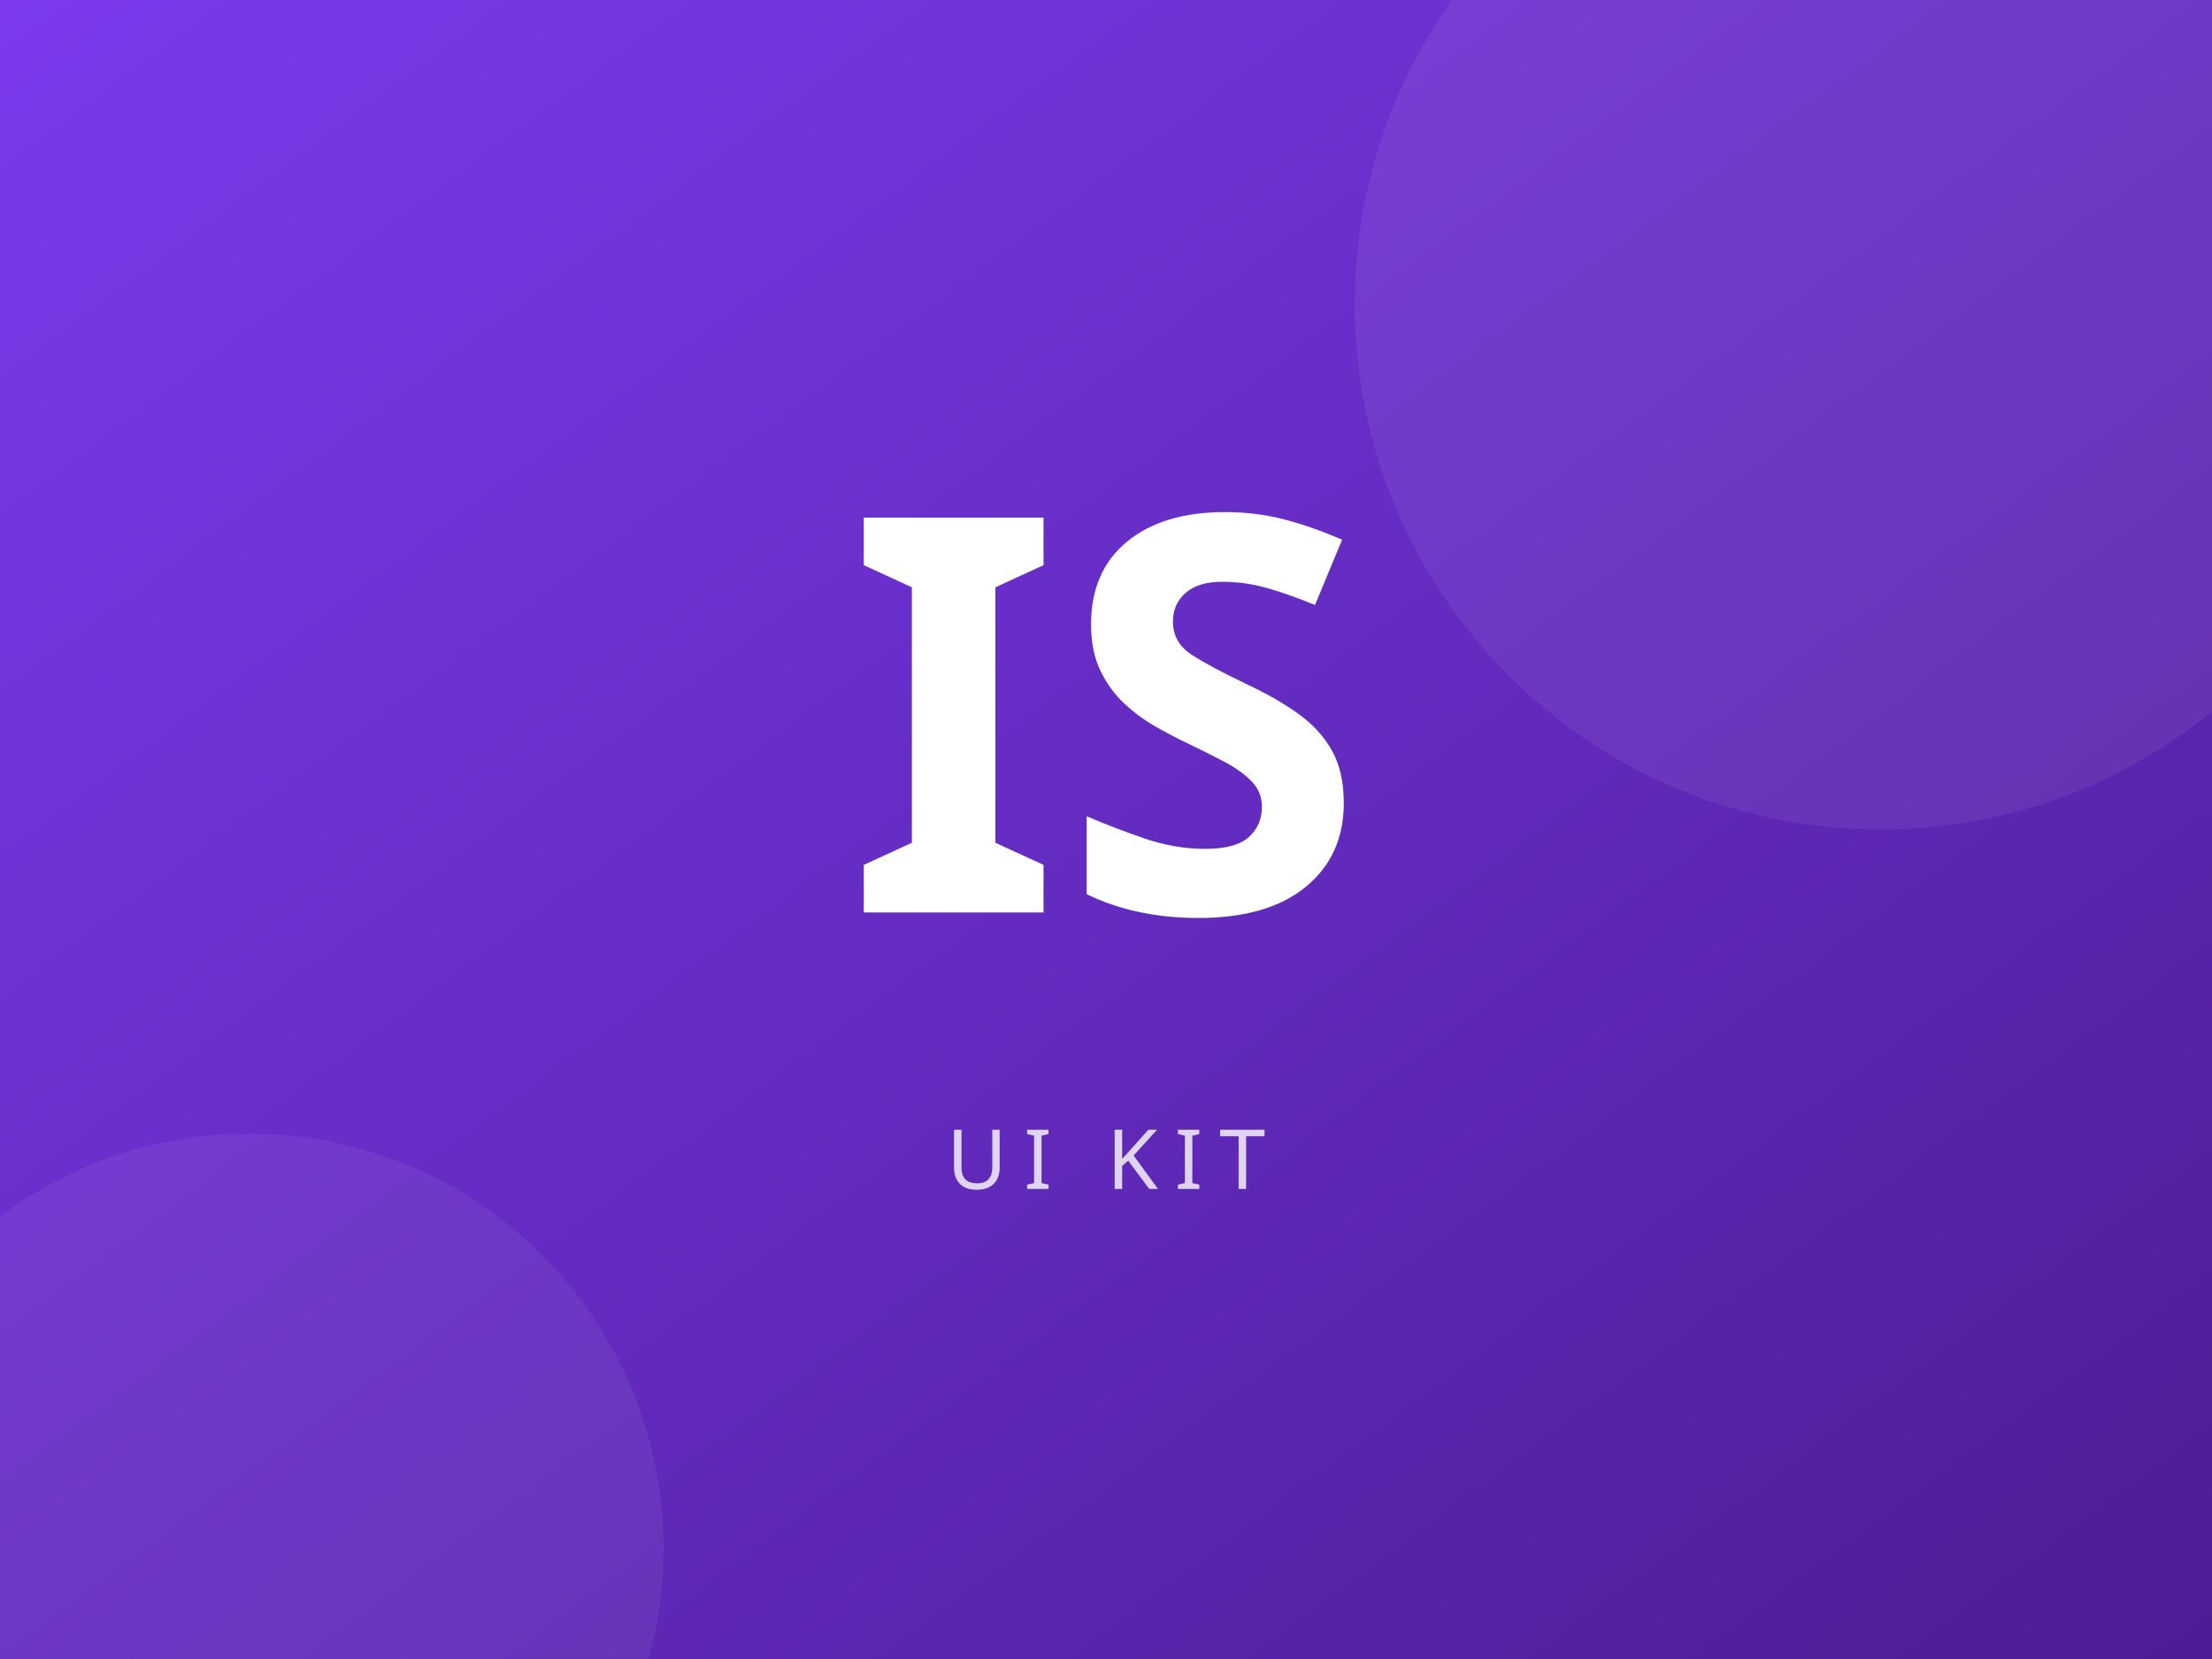
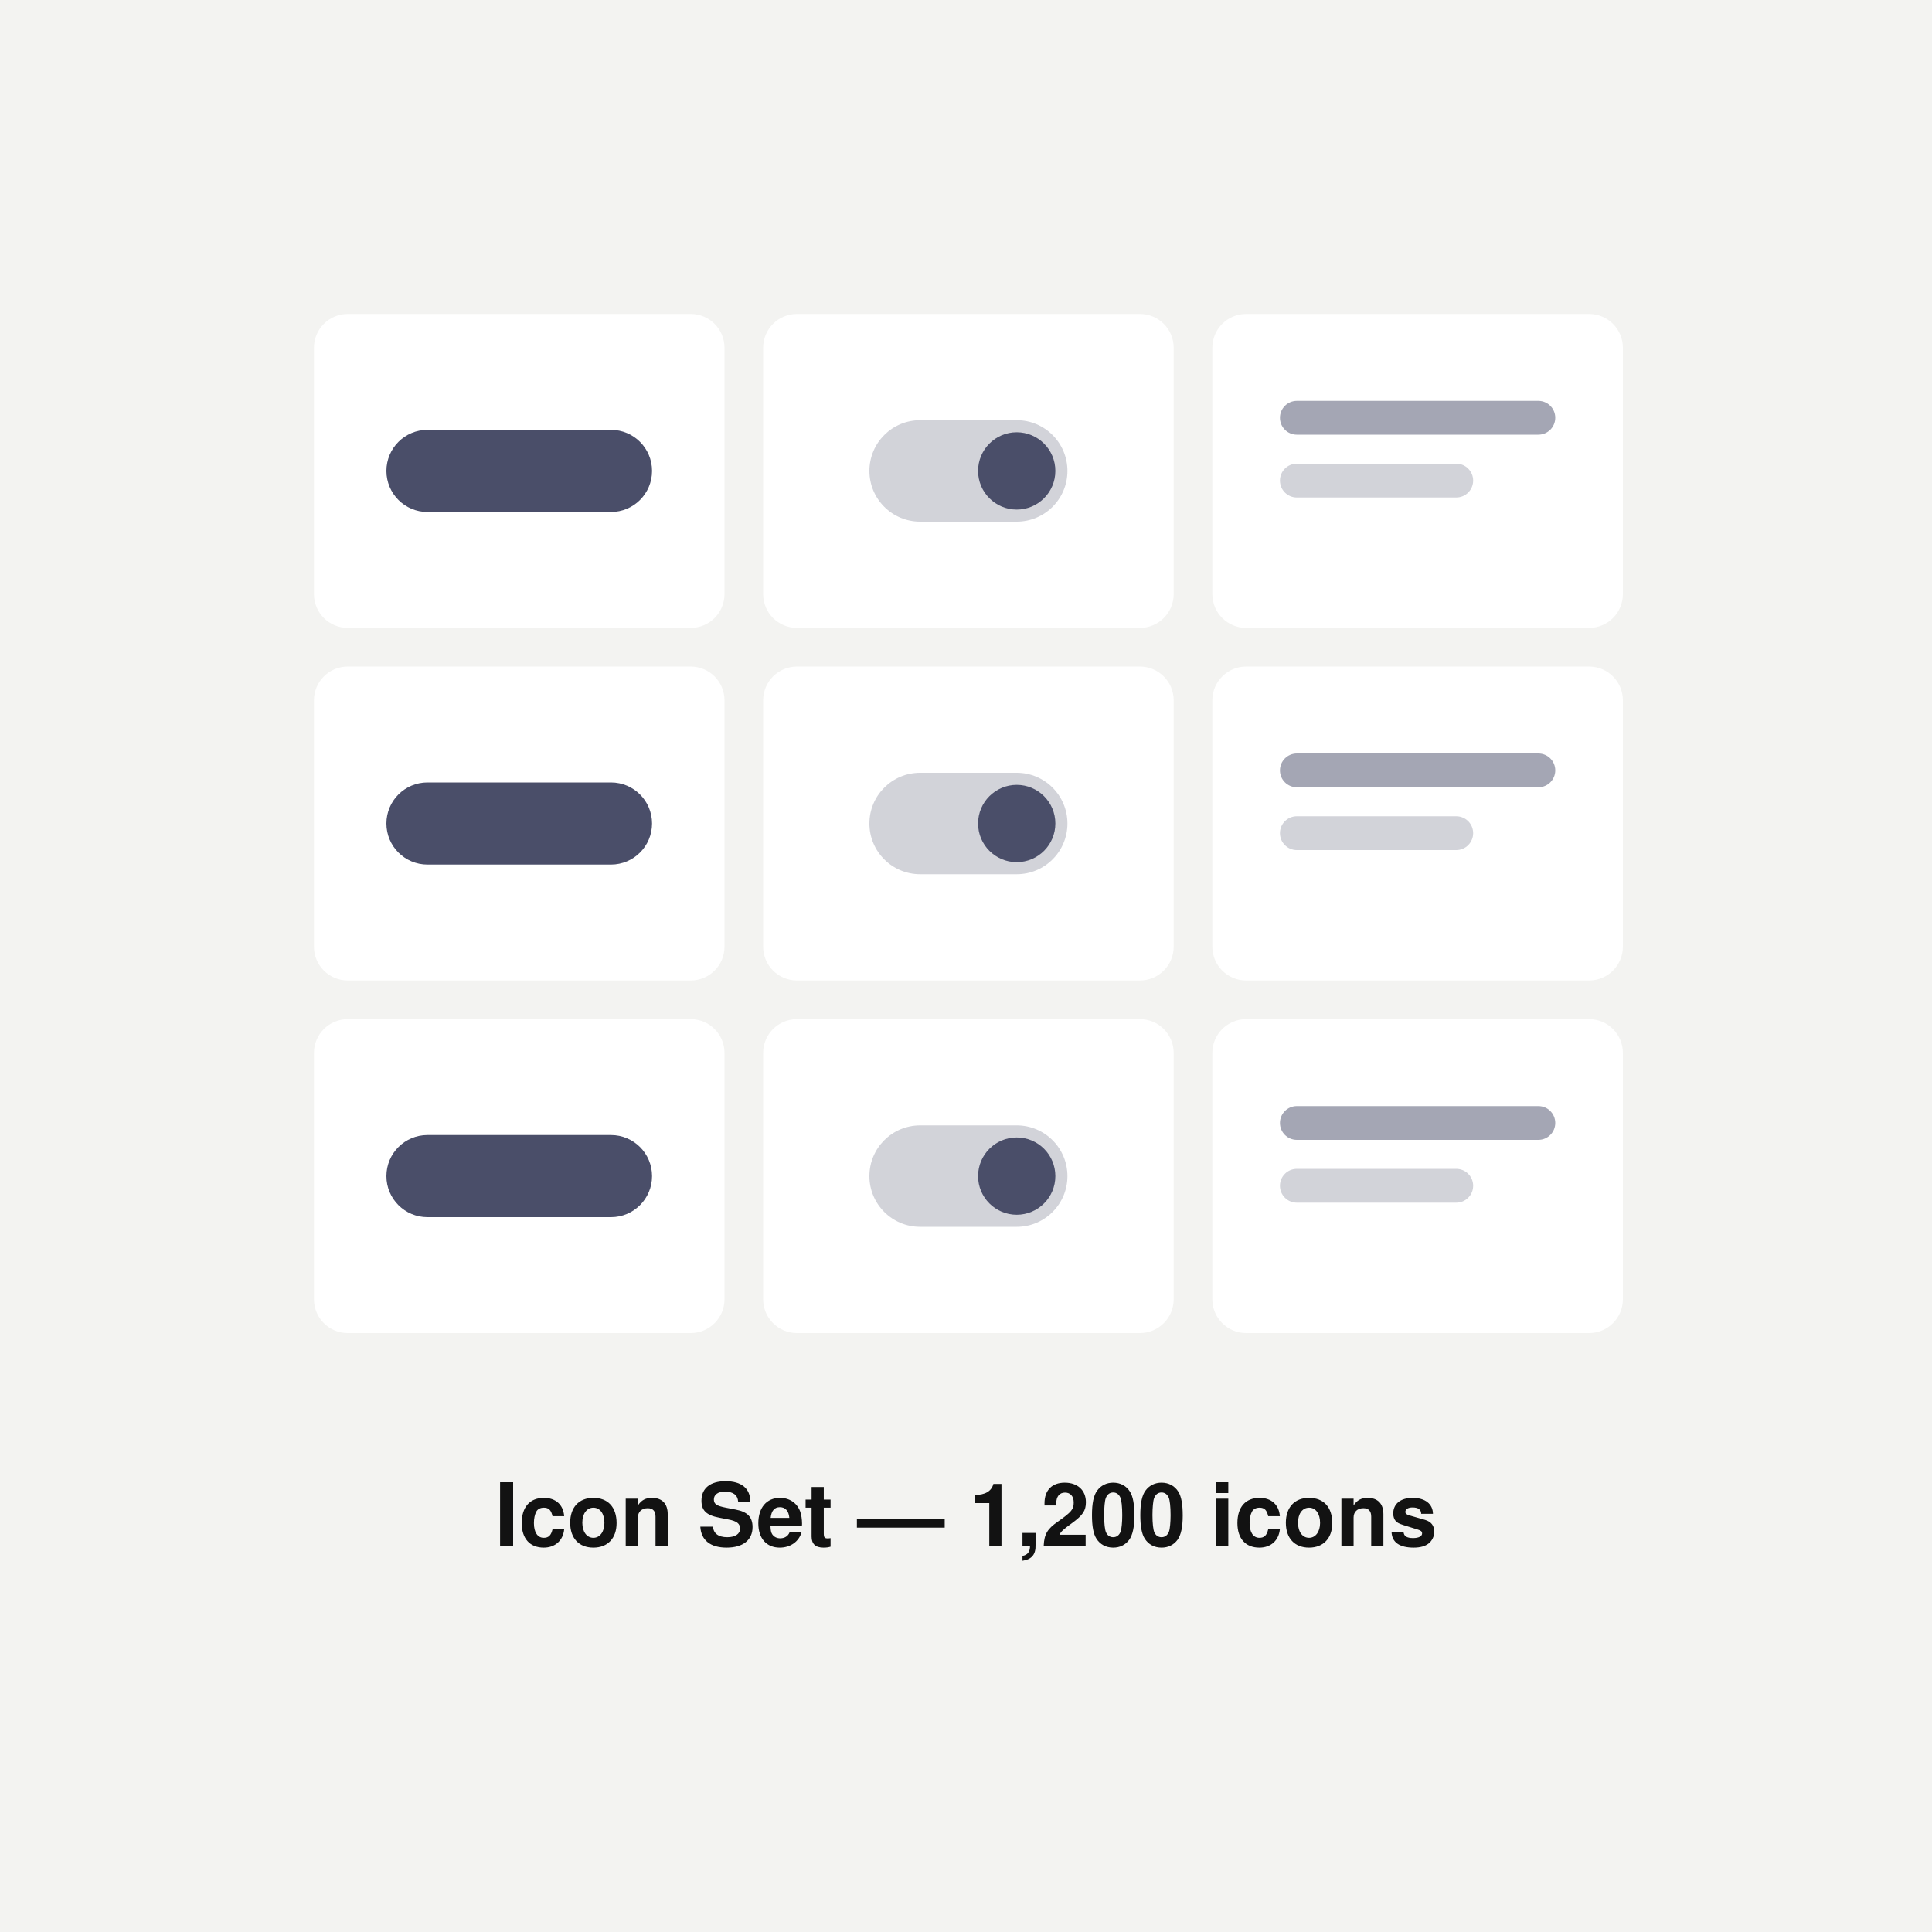
- <svg xmlns="http://www.w3.org/2000/svg" width="800" height="600" viewBox="0 0 800 600">
-   <defs>
-     <linearGradient id="g" x1="0" y1="0" x2="1" y2="1">
-       <stop offset="0" stop-color="#7c3aed" />
-       <stop offset="1" stop-color="#4c1d95" />
-     </linearGradient>
-   </defs>
-   <rect width="800" height="600" fill="url(#g)" />
-   <circle cx="680" cy="110" r="190" fill="#fff" opacity=".07" />
-   <circle cx="90" cy="560" r="150" fill="#fff" opacity=".06" />
-   <text x="400" y="330" text-anchor="middle" font-family="system-ui,sans-serif" font-size="200" font-weight="700" fill="#fff">IS</text>
-   <text x="400" y="430" text-anchor="middle" font-family="system-ui,sans-serif" font-size="30" letter-spacing="6" fill="#fff" opacity=".8">UI KIT</text>
+ <svg xmlns="http://www.w3.org/2000/svg" width="800" height="800" viewBox="0 0 800 800">
+   <rect width="800" height="800" fill="#f3f3f1" />
+   <rect x="130" y="130" width="170" height="130" rx="14" fill="#fff" />
+   <rect x="160" y="178" width="110" height="34" rx="17" fill="#4a4e69" />
+   <rect x="316" y="130" width="170" height="130" rx="14" fill="#fff" />
+   <rect x="360" y="174" width="82" height="42" rx="21" fill="#4a4e69" opacity=".25" />
+   <circle cx="421" cy="195" r="16" fill="#4a4e69" />
+   <rect x="502" y="130" width="170" height="130" rx="14" fill="#fff" />
+   <rect x="530" y="166" width="114" height="14" rx="7" fill="#4a4e69" opacity=".5" />
+   <rect x="530" y="192" width="80" height="14" rx="7" fill="#4a4e69" opacity=".25" />
+   <rect x="130" y="276" width="170" height="130" rx="14" fill="#fff" />
+   <rect x="160" y="324" width="110" height="34" rx="17" fill="#4a4e69" />
+   <rect x="316" y="276" width="170" height="130" rx="14" fill="#fff" />
+   <rect x="360" y="320" width="82" height="42" rx="21" fill="#4a4e69" opacity=".25" />
+   <circle cx="421" cy="341" r="16" fill="#4a4e69" />
+   <rect x="502" y="276" width="170" height="130" rx="14" fill="#fff" />
+   <rect x="530" y="312" width="114" height="14" rx="7" fill="#4a4e69" opacity=".5" />
+   <rect x="530" y="338" width="80" height="14" rx="7" fill="#4a4e69" opacity=".25" />
+   <rect x="130" y="422" width="170" height="130" rx="14" fill="#fff" />
+   <rect x="160" y="470" width="110" height="34" rx="17" fill="#4a4e69" />
+   <rect x="316" y="422" width="170" height="130" rx="14" fill="#fff" />
+   <rect x="360" y="466" width="82" height="42" rx="21" fill="#4a4e69" opacity=".25" />
+   <circle cx="421" cy="487" r="16" fill="#4a4e69" />
+   <rect x="502" y="422" width="170" height="130" rx="14" fill="#fff" />
+   <rect x="530" y="458" width="114" height="14" rx="7" fill="#4a4e69" opacity=".5" />
+   <rect x="530" y="484" width="80" height="14" rx="7" fill="#4a4e69" opacity=".25" />
+   <text x="400" y="640" text-anchor="middle" font-family="Helvetica,Arial,sans-serif" font-size="36" font-weight="600" fill="#121212">Icon Set — 1,200 icons</text>
</svg>
